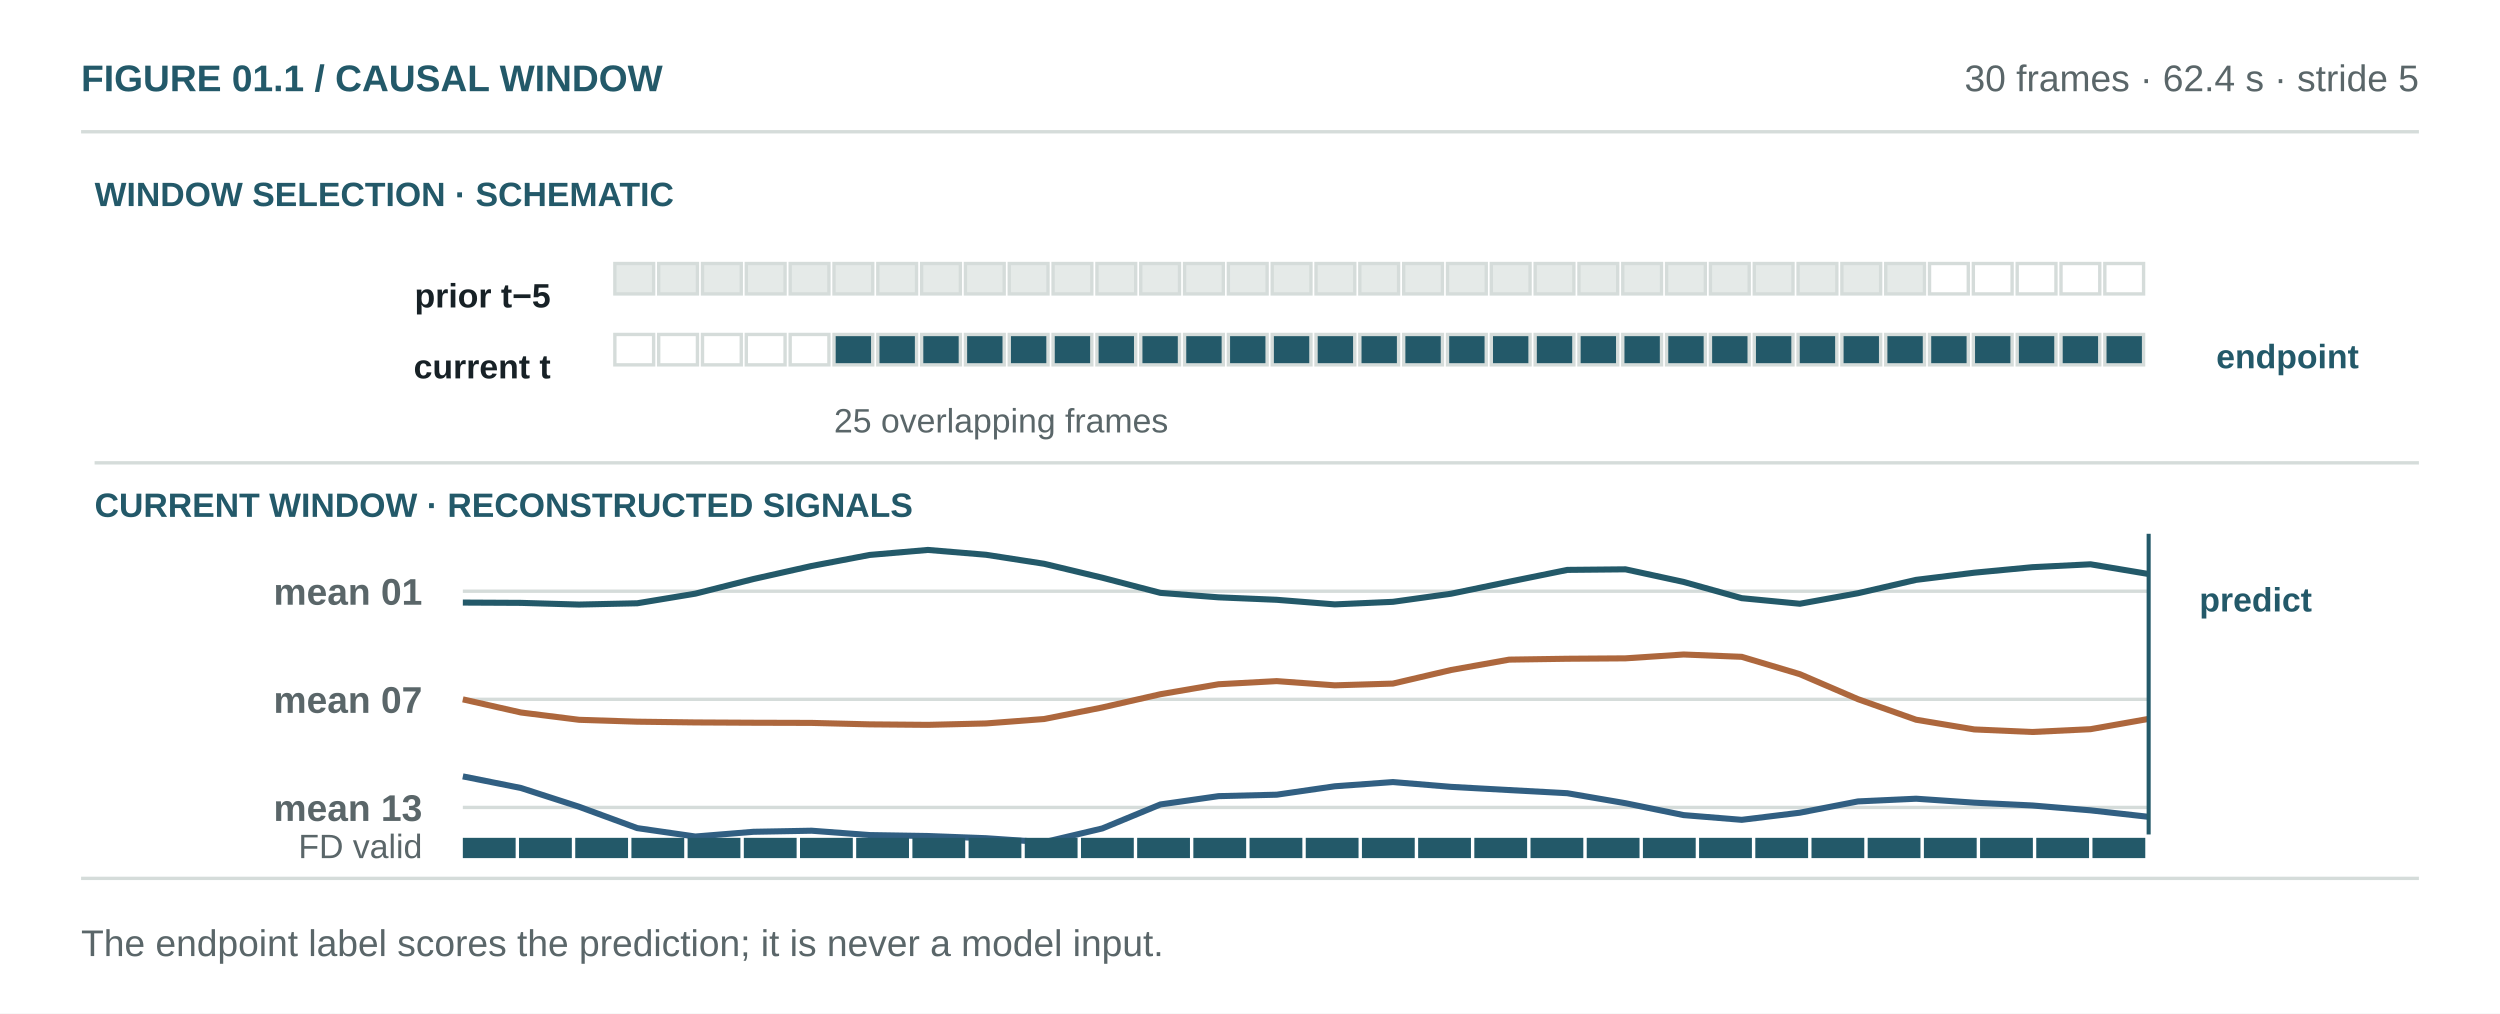
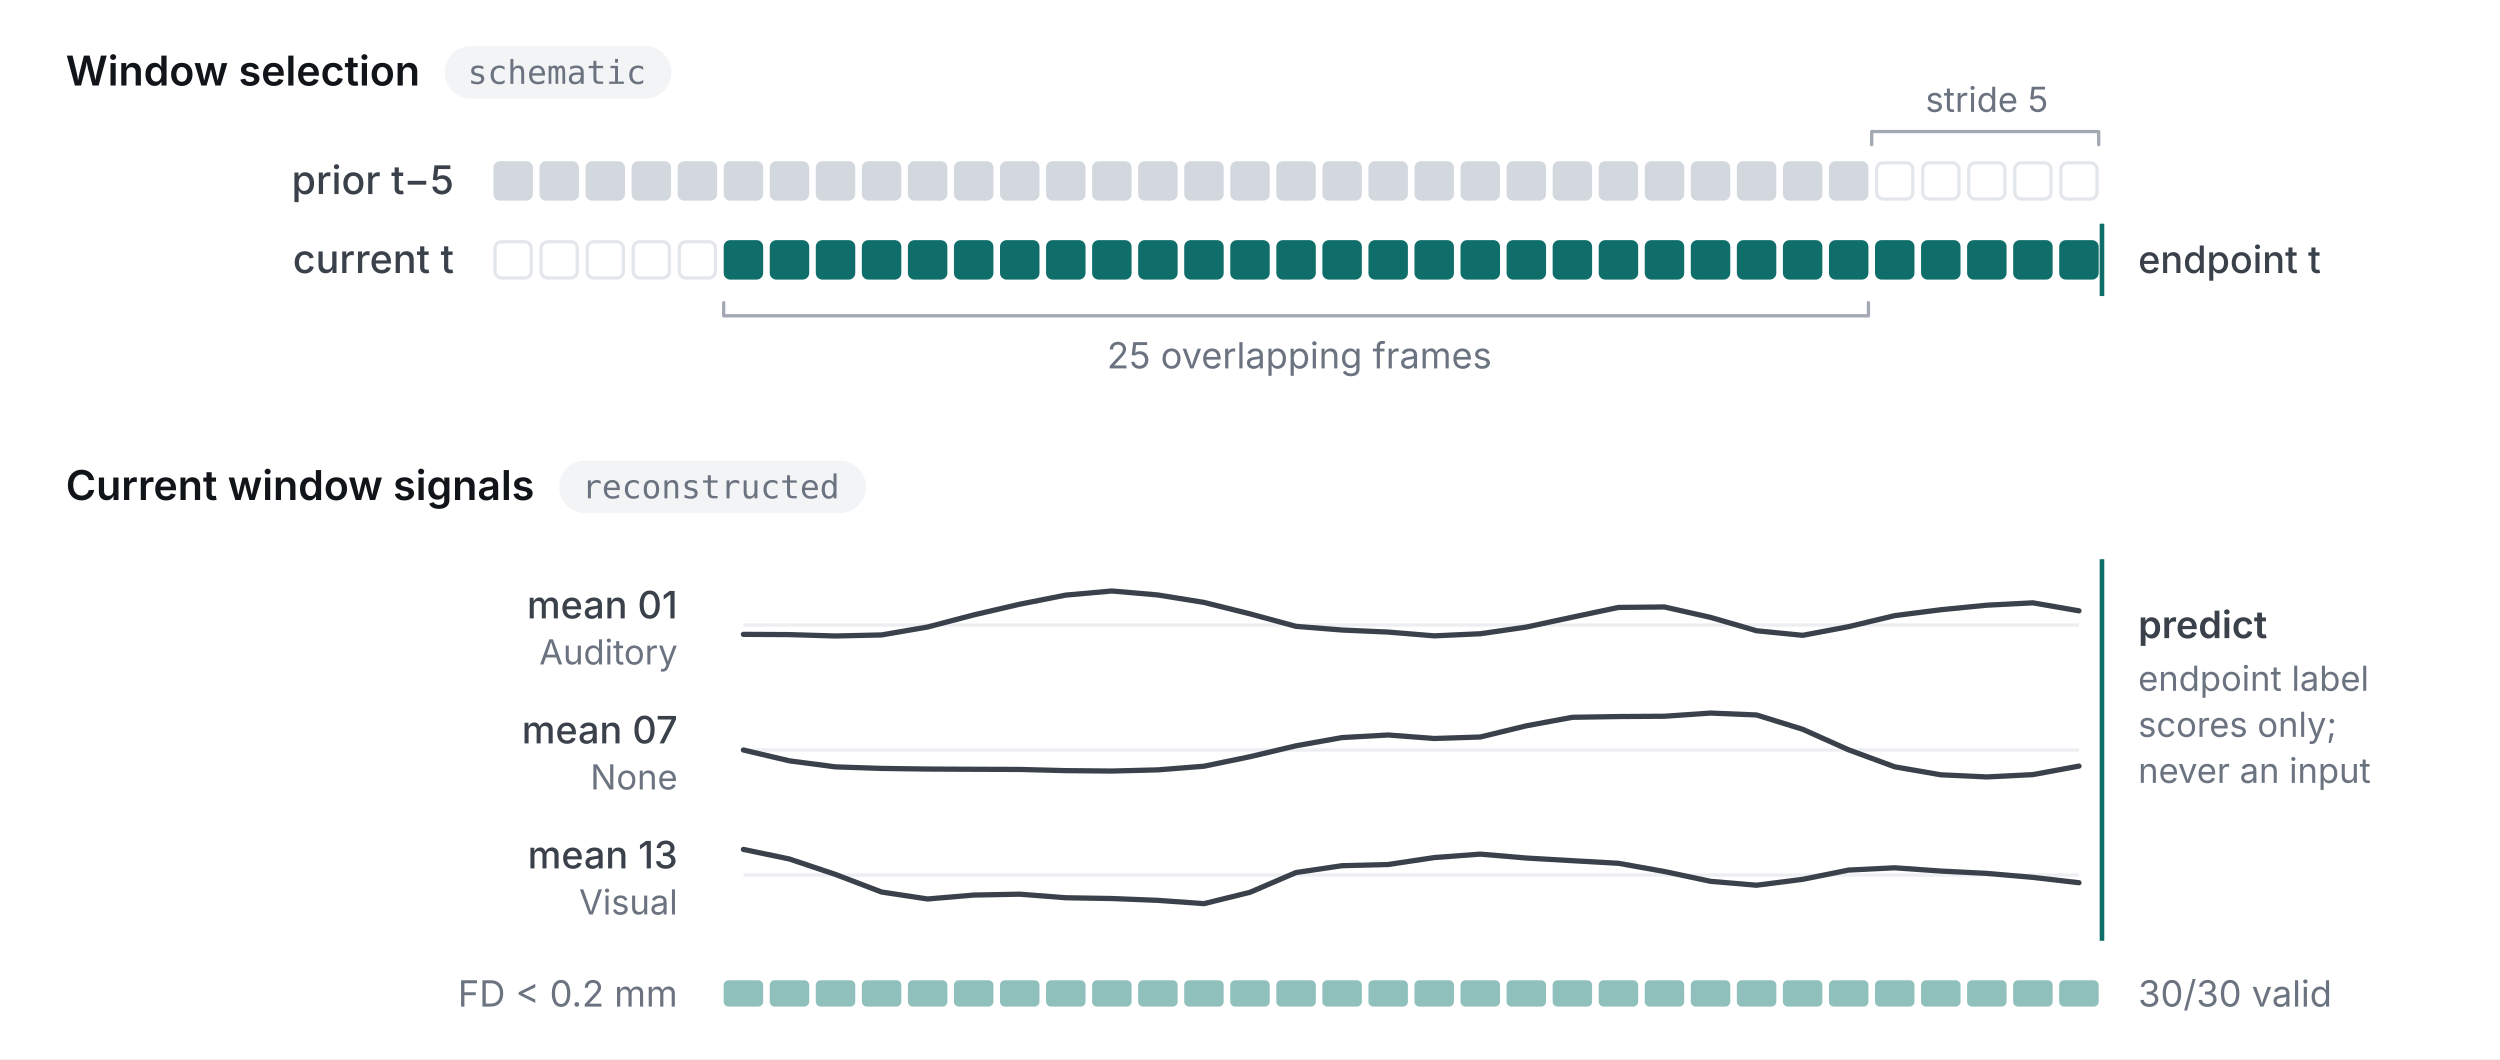
- <svg xmlns="http://www.w3.org/2000/svg" width="740" height="300" viewBox="0 0 740 300" role="img" aria-labelledby="title desc">
-   <rect width="740" height="300" fill="#ffffff" />
-   <text x="24.00" y="27.00" fill="#235969" font-size="11" font-weight="700" text-anchor="start" font-family="-apple-system,BlinkMacSystemFont,Segoe UI,Arial,sans-serif">FIGURE 01.1 / CAUSAL WINDOW</text>
-   <text x="716.00" y="27.00" fill="#5a6669" font-size="11" font-weight="400" text-anchor="end" font-family="-apple-system,BlinkMacSystemFont,Segoe UI,Arial,sans-serif">30 frames · 62.4 s · stride 5</text>
-   <line x1="24.00" y1="39.00" x2="716.00" y2="39.00" stroke="#d5dcda" stroke-width="1" opacity="1" />
-   <text x="28.00" y="61.00" fill="#235969" font-size="10" font-weight="700" text-anchor="start" font-family="-apple-system,BlinkMacSystemFont,Segoe UI,Arial,sans-serif">WINDOW SELECTION · SCHEMATIC</text>
-   <text x="163.00" y="91.00" fill="#172126" font-size="10" font-weight="600" text-anchor="end" font-family="-apple-system,BlinkMacSystemFont,Segoe UI,Arial,sans-serif">prior t−5</text>
-   <text x="163.00" y="112.00" fill="#172126" font-size="10" font-weight="600" text-anchor="end" font-family="-apple-system,BlinkMacSystemFont,Segoe UI,Arial,sans-serif">current t</text>
-   <rect x="182.00" y="78.00" width="11.47" height="9.00" fill="#e5eae8" stroke="#d5dcda" stroke-width="1" />
-   <rect x="182.00" y="99.00" width="11.47" height="9.00" fill="#ffffff" stroke="#d5dcda" stroke-width="1" />
-   <rect x="194.97" y="78.00" width="11.47" height="9.00" fill="#e5eae8" stroke="#d5dcda" stroke-width="1" />
-   <rect x="194.97" y="99.00" width="11.47" height="9.00" fill="#ffffff" stroke="#d5dcda" stroke-width="1" />
-   <rect x="207.94" y="78.00" width="11.47" height="9.00" fill="#e5eae8" stroke="#d5dcda" stroke-width="1" />
-   <rect x="207.94" y="99.00" width="11.47" height="9.00" fill="#ffffff" stroke="#d5dcda" stroke-width="1" />
-   <rect x="220.91" y="78.00" width="11.47" height="9.00" fill="#e5eae8" stroke="#d5dcda" stroke-width="1" />
-   <rect x="220.91" y="99.00" width="11.47" height="9.00" fill="#ffffff" stroke="#d5dcda" stroke-width="1" />
-   <rect x="233.89" y="78.00" width="11.47" height="9.00" fill="#e5eae8" stroke="#d5dcda" stroke-width="1" />
-   <rect x="233.89" y="99.00" width="11.47" height="9.00" fill="#ffffff" stroke="#d5dcda" stroke-width="1" />
-   <rect x="246.86" y="78.00" width="11.47" height="9.00" fill="#e5eae8" stroke="#d5dcda" stroke-width="1" />
-   <rect x="246.86" y="99.00" width="11.47" height="9.00" fill="#235969" stroke="#d5dcda" stroke-width="1" />
-   <rect x="259.83" y="78.00" width="11.47" height="9.00" fill="#e5eae8" stroke="#d5dcda" stroke-width="1" />
-   <rect x="259.83" y="99.00" width="11.47" height="9.00" fill="#235969" stroke="#d5dcda" stroke-width="1" />
-   <rect x="272.80" y="78.00" width="11.47" height="9.00" fill="#e5eae8" stroke="#d5dcda" stroke-width="1" />
-   <rect x="272.80" y="99.00" width="11.47" height="9.00" fill="#235969" stroke="#d5dcda" stroke-width="1" />
-   <rect x="285.77" y="78.00" width="11.47" height="9.00" fill="#e5eae8" stroke="#d5dcda" stroke-width="1" />
-   <rect x="285.77" y="99.00" width="11.47" height="9.00" fill="#235969" stroke="#d5dcda" stroke-width="1" />
-   <rect x="298.74" y="78.00" width="11.47" height="9.00" fill="#e5eae8" stroke="#d5dcda" stroke-width="1" />
-   <rect x="298.74" y="99.00" width="11.47" height="9.00" fill="#235969" stroke="#d5dcda" stroke-width="1" />
-   <rect x="311.71" y="78.00" width="11.47" height="9.00" fill="#e5eae8" stroke="#d5dcda" stroke-width="1" />
-   <rect x="311.71" y="99.00" width="11.47" height="9.00" fill="#235969" stroke="#d5dcda" stroke-width="1" />
-   <rect x="324.69" y="78.00" width="11.47" height="9.00" fill="#e5eae8" stroke="#d5dcda" stroke-width="1" />
-   <rect x="324.69" y="99.00" width="11.47" height="9.00" fill="#235969" stroke="#d5dcda" stroke-width="1" />
-   <rect x="337.66" y="78.00" width="11.47" height="9.00" fill="#e5eae8" stroke="#d5dcda" stroke-width="1" />
-   <rect x="337.66" y="99.00" width="11.47" height="9.00" fill="#235969" stroke="#d5dcda" stroke-width="1" />
-   <rect x="350.63" y="78.00" width="11.47" height="9.00" fill="#e5eae8" stroke="#d5dcda" stroke-width="1" />
-   <rect x="350.63" y="99.00" width="11.47" height="9.00" fill="#235969" stroke="#d5dcda" stroke-width="1" />
-   <rect x="363.60" y="78.00" width="11.47" height="9.00" fill="#e5eae8" stroke="#d5dcda" stroke-width="1" />
-   <rect x="363.60" y="99.00" width="11.47" height="9.00" fill="#235969" stroke="#d5dcda" stroke-width="1" />
-   <rect x="376.57" y="78.00" width="11.47" height="9.00" fill="#e5eae8" stroke="#d5dcda" stroke-width="1" />
-   <rect x="376.57" y="99.00" width="11.47" height="9.00" fill="#235969" stroke="#d5dcda" stroke-width="1" />
-   <rect x="389.54" y="78.00" width="11.47" height="9.00" fill="#e5eae8" stroke="#d5dcda" stroke-width="1" />
-   <rect x="389.54" y="99.00" width="11.47" height="9.00" fill="#235969" stroke="#d5dcda" stroke-width="1" />
-   <rect x="402.51" y="78.00" width="11.47" height="9.00" fill="#e5eae8" stroke="#d5dcda" stroke-width="1" />
-   <rect x="402.51" y="99.00" width="11.47" height="9.00" fill="#235969" stroke="#d5dcda" stroke-width="1" />
-   <rect x="415.49" y="78.00" width="11.47" height="9.00" fill="#e5eae8" stroke="#d5dcda" stroke-width="1" />
-   <rect x="415.49" y="99.00" width="11.47" height="9.00" fill="#235969" stroke="#d5dcda" stroke-width="1" />
-   <rect x="428.46" y="78.00" width="11.47" height="9.00" fill="#e5eae8" stroke="#d5dcda" stroke-width="1" />
-   <rect x="428.46" y="99.00" width="11.47" height="9.00" fill="#235969" stroke="#d5dcda" stroke-width="1" />
-   <rect x="441.43" y="78.00" width="11.47" height="9.00" fill="#e5eae8" stroke="#d5dcda" stroke-width="1" />
-   <rect x="441.43" y="99.00" width="11.47" height="9.00" fill="#235969" stroke="#d5dcda" stroke-width="1" />
-   <rect x="454.40" y="78.00" width="11.47" height="9.00" fill="#e5eae8" stroke="#d5dcda" stroke-width="1" />
-   <rect x="454.40" y="99.00" width="11.47" height="9.00" fill="#235969" stroke="#d5dcda" stroke-width="1" />
-   <rect x="467.37" y="78.00" width="11.47" height="9.00" fill="#e5eae8" stroke="#d5dcda" stroke-width="1" />
-   <rect x="467.37" y="99.00" width="11.47" height="9.00" fill="#235969" stroke="#d5dcda" stroke-width="1" />
-   <rect x="480.34" y="78.00" width="11.47" height="9.00" fill="#e5eae8" stroke="#d5dcda" stroke-width="1" />
-   <rect x="480.34" y="99.00" width="11.47" height="9.00" fill="#235969" stroke="#d5dcda" stroke-width="1" />
-   <rect x="493.31" y="78.00" width="11.47" height="9.00" fill="#e5eae8" stroke="#d5dcda" stroke-width="1" />
-   <rect x="493.31" y="99.00" width="11.47" height="9.00" fill="#235969" stroke="#d5dcda" stroke-width="1" />
-   <rect x="506.29" y="78.00" width="11.47" height="9.00" fill="#e5eae8" stroke="#d5dcda" stroke-width="1" />
-   <rect x="506.29" y="99.00" width="11.47" height="9.00" fill="#235969" stroke="#d5dcda" stroke-width="1" />
-   <rect x="519.26" y="78.00" width="11.47" height="9.00" fill="#e5eae8" stroke="#d5dcda" stroke-width="1" />
-   <rect x="519.26" y="99.00" width="11.47" height="9.00" fill="#235969" stroke="#d5dcda" stroke-width="1" />
-   <rect x="532.23" y="78.00" width="11.47" height="9.00" fill="#e5eae8" stroke="#d5dcda" stroke-width="1" />
-   <rect x="532.23" y="99.00" width="11.47" height="9.00" fill="#235969" stroke="#d5dcda" stroke-width="1" />
-   <rect x="545.20" y="78.00" width="11.47" height="9.00" fill="#e5eae8" stroke="#d5dcda" stroke-width="1" />
-   <rect x="545.20" y="99.00" width="11.47" height="9.00" fill="#235969" stroke="#d5dcda" stroke-width="1" />
-   <rect x="558.17" y="78.00" width="11.47" height="9.00" fill="#e5eae8" stroke="#d5dcda" stroke-width="1" />
-   <rect x="558.17" y="99.00" width="11.47" height="9.00" fill="#235969" stroke="#d5dcda" stroke-width="1" />
-   <rect x="571.14" y="78.00" width="11.47" height="9.00" fill="#ffffff" stroke="#d5dcda" stroke-width="1" />
-   <rect x="571.14" y="99.00" width="11.47" height="9.00" fill="#235969" stroke="#d5dcda" stroke-width="1" />
-   <rect x="584.11" y="78.00" width="11.47" height="9.00" fill="#ffffff" stroke="#d5dcda" stroke-width="1" />
-   <rect x="584.11" y="99.00" width="11.47" height="9.00" fill="#235969" stroke="#d5dcda" stroke-width="1" />
-   <rect x="597.09" y="78.00" width="11.47" height="9.00" fill="#ffffff" stroke="#d5dcda" stroke-width="1" />
-   <rect x="597.09" y="99.00" width="11.47" height="9.00" fill="#235969" stroke="#d5dcda" stroke-width="1" />
-   <rect x="610.06" y="78.00" width="11.47" height="9.00" fill="#ffffff" stroke="#d5dcda" stroke-width="1" />
-   <rect x="610.06" y="99.00" width="11.47" height="9.00" fill="#235969" stroke="#d5dcda" stroke-width="1" />
-   <rect x="623.03" y="78.00" width="11.47" height="9.00" fill="#ffffff" stroke="#d5dcda" stroke-width="1" />
-   <rect x="623.03" y="99.00" width="11.47" height="9.00" fill="#235969" stroke="#d5dcda" stroke-width="1" />
-   <text x="246.86" y="128.00" fill="#5a6669" font-size="10" font-weight="400" text-anchor="start" font-family="-apple-system,BlinkMacSystemFont,Segoe UI,Arial,sans-serif">25 overlapping frames</text>
-   <text x="656.00" y="109.00" fill="#235969" font-size="10" font-weight="600" text-anchor="start" font-family="-apple-system,BlinkMacSystemFont,Segoe UI,Arial,sans-serif">endpoint</text>
-   <line x1="28.00" y1="137.00" x2="716.00" y2="137.00" stroke="#d5dcda" stroke-width="1" opacity="1" />
-   <text x="28.00" y="153.00" fill="#235969" font-size="10" font-weight="700" text-anchor="start" font-family="-apple-system,BlinkMacSystemFont,Segoe UI,Arial,sans-serif">CURRENT WINDOW · RECONSTRUCTED SIGNALS</text>
-   <line x1="137.00" y1="175.00" x2="636.00" y2="175.00" stroke="#d5dcda" stroke-width="1" opacity="1" />
-   <text x="125.00" y="179.00" fill="#5a6669" font-size="11" font-weight="600" text-anchor="end" font-family="-apple-system,BlinkMacSystemFont,Segoe UI,Arial,sans-serif">mean 01</text>
-   <polyline points="137.00,178.36 154.21,178.45 171.41,178.95 188.62,178.57 205.83,175.72 223.03,171.39 240.24,167.53 257.45,164.26 274.66,162.78 291.86,164.21 309.07,166.88 326.28,171.00 343.48,175.49 360.69,176.81 377.90,177.54 395.10,178.90 412.31,178.14 429.52,175.74 446.72,172.19 463.93,168.69 481.14,168.52 498.34,172.25 515.55,177.06 532.76,178.71 549.97,175.59 567.17,171.64 584.38,169.52 601.59,167.89 618.79,167.03 636.00,169.91" fill="none" stroke="#235969" stroke-width="1.8" />
-   <line x1="137.00" y1="207.00" x2="636.00" y2="207.00" stroke="#d5dcda" stroke-width="1" opacity="1" />
-   <text x="125.00" y="211.00" fill="#5a6669" font-size="11" font-weight="600" text-anchor="end" font-family="-apple-system,BlinkMacSystemFont,Segoe UI,Arial,sans-serif">mean 07</text>
-   <polyline points="137.00,207.01 154.21,210.90 171.41,213.06 188.62,213.62 205.83,213.84 223.03,213.93 240.24,213.98 257.45,214.41 274.66,214.56 291.86,214.14 309.07,212.83 326.28,209.41 343.48,205.49 360.69,202.54 377.90,201.61 395.10,202.86 412.31,202.34 429.52,198.32 446.72,195.25 463.93,194.99 481.14,194.87 498.34,193.73 515.55,194.42 532.76,199.56 549.97,206.96 567.17,213.04 584.38,215.91 601.59,216.67 618.79,215.84 636.00,212.79" fill="none" stroke="#ad673d" stroke-width="1.8" />
-   <line x1="137.00" y1="239.00" x2="636.00" y2="239.00" stroke="#d5dcda" stroke-width="1" opacity="1" />
-   <text x="125.00" y="243.00" fill="#5a6669" font-size="11" font-weight="600" text-anchor="end" font-family="-apple-system,BlinkMacSystemFont,Segoe UI,Arial,sans-serif">mean 13</text>
-   <polyline points="137.00,229.81 154.21,233.25 171.41,238.80 188.62,245.12 205.83,247.61 223.03,246.21 240.24,245.89 257.45,247.18 274.66,247.46 291.86,248.11 309.07,249.29 326.28,245.22 343.48,238.12 360.69,235.66 377.90,235.23 395.10,232.74 412.31,231.49 429.52,232.91 446.72,233.86 463.93,234.79 481.14,237.75 498.34,241.27 515.55,242.67 532.76,240.56 549.97,237.22 567.17,236.42 584.38,237.59 601.59,238.42 618.79,239.86 636.00,241.78" fill="none" stroke="#315f82" stroke-width="1.8" />
-   <line x1="636.00" y1="158.00" x2="636.00" y2="247.00" stroke="#235969" stroke-width="1.2" opacity="1" />
-   <text x="651.00" y="181.00" fill="#235969" font-size="10" font-weight="600" text-anchor="start" font-family="-apple-system,BlinkMacSystemFont,Segoe UI,Arial,sans-serif">predict</text>
-   <text x="125.00" y="254.00" fill="#5a6669" font-size="10" font-weight="400" text-anchor="end" font-family="-apple-system,BlinkMacSystemFont,Segoe UI,Arial,sans-serif">FD valid</text>
-   <rect x="137.00" y="248.00" width="15.63" height="6.00" fill="#235969" />
-   <rect x="153.63" y="248.00" width="15.63" height="6.00" fill="#235969" />
-   <rect x="170.27" y="248.00" width="15.63" height="6.00" fill="#235969" />
-   <rect x="186.90" y="248.00" width="15.63" height="6.00" fill="#235969" />
-   <rect x="203.53" y="248.00" width="15.63" height="6.00" fill="#235969" />
-   <rect x="220.17" y="248.00" width="15.63" height="6.00" fill="#235969" />
-   <rect x="236.80" y="248.00" width="15.63" height="6.00" fill="#235969" />
-   <rect x="253.43" y="248.00" width="15.63" height="6.00" fill="#235969" />
-   <rect x="270.07" y="248.00" width="15.63" height="6.00" fill="#235969" />
-   <rect x="286.70" y="248.00" width="15.63" height="6.00" fill="#235969" />
-   <rect x="303.33" y="248.00" width="15.63" height="6.00" fill="#235969" />
-   <rect x="319.97" y="248.00" width="15.63" height="6.00" fill="#235969" />
-   <rect x="336.60" y="248.00" width="15.63" height="6.00" fill="#235969" />
-   <rect x="353.23" y="248.00" width="15.63" height="6.00" fill="#235969" />
-   <rect x="369.87" y="248.00" width="15.63" height="6.00" fill="#235969" />
-   <rect x="386.50" y="248.00" width="15.63" height="6.00" fill="#235969" />
-   <rect x="403.13" y="248.00" width="15.63" height="6.00" fill="#235969" />
-   <rect x="419.77" y="248.00" width="15.63" height="6.00" fill="#235969" />
-   <rect x="436.40" y="248.00" width="15.63" height="6.00" fill="#235969" />
-   <rect x="453.03" y="248.00" width="15.63" height="6.00" fill="#235969" />
-   <rect x="469.67" y="248.00" width="15.63" height="6.00" fill="#235969" />
-   <rect x="486.30" y="248.00" width="15.63" height="6.00" fill="#235969" />
-   <rect x="502.93" y="248.00" width="15.63" height="6.00" fill="#235969" />
-   <rect x="519.57" y="248.00" width="15.63" height="6.00" fill="#235969" />
-   <rect x="536.20" y="248.00" width="15.63" height="6.00" fill="#235969" />
-   <rect x="552.83" y="248.00" width="15.63" height="6.00" fill="#235969" />
-   <rect x="569.47" y="248.00" width="15.63" height="6.00" fill="#235969" />
-   <rect x="586.10" y="248.00" width="15.63" height="6.00" fill="#235969" />
-   <rect x="602.73" y="248.00" width="15.63" height="6.00" fill="#235969" />
-   <rect x="619.37" y="248.00" width="15.63" height="6.00" fill="#235969" />
-   <line x1="24.00" y1="260.00" x2="716.00" y2="260.00" stroke="#d5dcda" stroke-width="1" opacity="1" />
-   <text x="24.00" y="283.00" fill="#5a6669" font-size="11" font-weight="400" text-anchor="start" font-family="-apple-system,BlinkMacSystemFont,Segoe UI,Arial,sans-serif">The endpoint label scores the prediction; it is never a model input.</text>
+ <svg xmlns="http://www.w3.org/2000/svg" width="760" height="322" viewBox="0 0 760 322" role="img" aria-labelledby="title desc" font-family="-apple-system,BlinkMacSystemFont,'Segoe UI',Inter,Roboto,Helvetica,Arial,sans-serif">
+   <rect width="760" height="322" fill="#ffffff" />
+   <text x="20.00" y="26.00" fill="#111418" font-size="12.5" font-weight="600" text-anchor="start">Window selection</text>
+   <rect x="135.18" y="14.00" width="68.90" height="16.00" fill="#f3f4f6" rx="8" />
+   <text x="142.18" y="25.50" fill="#6b7380" font-size="10" font-weight="500" text-anchor="start" font-family="'SF Mono',ui-monospace,SFMono-Regular,Menlo,Consolas,monospace">schematic</text>
+   <text x="138.00" y="59.00" fill="#3a414b" font-size="12" font-weight="500" text-anchor="end">prior t−5</text>
+   <text x="138.00" y="83.00" fill="#3a414b" font-size="12" font-weight="500" text-anchor="end">current t</text>
+   <rect x="150.00" y="49.00" width="12.00" height="12.00" fill="#d3d8de" rx="2" />
+   <rect x="150.50" y="73.50" width="11.00" height="11.00" fill="#ffffff" stroke="#e3e6ea" stroke-width="1" rx="2" />
+   <rect x="164.00" y="49.00" width="12.00" height="12.00" fill="#d3d8de" rx="2" />
+   <rect x="164.50" y="73.50" width="11.00" height="11.00" fill="#ffffff" stroke="#e3e6ea" stroke-width="1" rx="2" />
+   <rect x="178.00" y="49.00" width="12.00" height="12.00" fill="#d3d8de" rx="2" />
+   <rect x="178.50" y="73.50" width="11.00" height="11.00" fill="#ffffff" stroke="#e3e6ea" stroke-width="1" rx="2" />
+   <rect x="192.00" y="49.00" width="12.00" height="12.00" fill="#d3d8de" rx="2" />
+   <rect x="192.50" y="73.50" width="11.00" height="11.00" fill="#ffffff" stroke="#e3e6ea" stroke-width="1" rx="2" />
+   <rect x="206.00" y="49.00" width="12.00" height="12.00" fill="#d3d8de" rx="2" />
+   <rect x="206.50" y="73.50" width="11.00" height="11.00" fill="#ffffff" stroke="#e3e6ea" stroke-width="1" rx="2" />
+   <rect x="220.00" y="49.00" width="12.00" height="12.00" fill="#d3d8de" rx="2" />
+   <rect x="220.00" y="73.00" width="12.00" height="12.00" fill="#0f6e6a" rx="2" />
+   <rect x="234.00" y="49.00" width="12.00" height="12.00" fill="#d3d8de" rx="2" />
+   <rect x="234.00" y="73.00" width="12.00" height="12.00" fill="#0f6e6a" rx="2" />
+   <rect x="248.00" y="49.00" width="12.00" height="12.00" fill="#d3d8de" rx="2" />
+   <rect x="248.00" y="73.00" width="12.00" height="12.00" fill="#0f6e6a" rx="2" />
+   <rect x="262.00" y="49.00" width="12.00" height="12.00" fill="#d3d8de" rx="2" />
+   <rect x="262.00" y="73.00" width="12.00" height="12.00" fill="#0f6e6a" rx="2" />
+   <rect x="276.00" y="49.00" width="12.00" height="12.00" fill="#d3d8de" rx="2" />
+   <rect x="276.00" y="73.00" width="12.00" height="12.00" fill="#0f6e6a" rx="2" />
+   <rect x="290.00" y="49.00" width="12.00" height="12.00" fill="#d3d8de" rx="2" />
+   <rect x="290.00" y="73.00" width="12.00" height="12.00" fill="#0f6e6a" rx="2" />
+   <rect x="304.00" y="49.00" width="12.00" height="12.00" fill="#d3d8de" rx="2" />
+   <rect x="304.00" y="73.00" width="12.00" height="12.00" fill="#0f6e6a" rx="2" />
+   <rect x="318.00" y="49.00" width="12.00" height="12.00" fill="#d3d8de" rx="2" />
+   <rect x="318.00" y="73.00" width="12.00" height="12.00" fill="#0f6e6a" rx="2" />
+   <rect x="332.00" y="49.00" width="12.00" height="12.00" fill="#d3d8de" rx="2" />
+   <rect x="332.00" y="73.00" width="12.00" height="12.00" fill="#0f6e6a" rx="2" />
+   <rect x="346.00" y="49.00" width="12.00" height="12.00" fill="#d3d8de" rx="2" />
+   <rect x="346.00" y="73.00" width="12.00" height="12.00" fill="#0f6e6a" rx="2" />
+   <rect x="360.00" y="49.00" width="12.00" height="12.00" fill="#d3d8de" rx="2" />
+   <rect x="360.00" y="73.00" width="12.00" height="12.00" fill="#0f6e6a" rx="2" />
+   <rect x="374.00" y="49.00" width="12.00" height="12.00" fill="#d3d8de" rx="2" />
+   <rect x="374.00" y="73.00" width="12.00" height="12.00" fill="#0f6e6a" rx="2" />
+   <rect x="388.00" y="49.00" width="12.00" height="12.00" fill="#d3d8de" rx="2" />
+   <rect x="388.00" y="73.00" width="12.00" height="12.00" fill="#0f6e6a" rx="2" />
+   <rect x="402.00" y="49.00" width="12.00" height="12.00" fill="#d3d8de" rx="2" />
+   <rect x="402.00" y="73.00" width="12.00" height="12.00" fill="#0f6e6a" rx="2" />
+   <rect x="416.00" y="49.00" width="12.00" height="12.00" fill="#d3d8de" rx="2" />
+   <rect x="416.00" y="73.00" width="12.00" height="12.00" fill="#0f6e6a" rx="2" />
+   <rect x="430.00" y="49.00" width="12.00" height="12.00" fill="#d3d8de" rx="2" />
+   <rect x="430.00" y="73.00" width="12.00" height="12.00" fill="#0f6e6a" rx="2" />
+   <rect x="444.00" y="49.00" width="12.00" height="12.00" fill="#d3d8de" rx="2" />
+   <rect x="444.00" y="73.00" width="12.00" height="12.00" fill="#0f6e6a" rx="2" />
+   <rect x="458.00" y="49.00" width="12.00" height="12.00" fill="#d3d8de" rx="2" />
+   <rect x="458.00" y="73.00" width="12.00" height="12.00" fill="#0f6e6a" rx="2" />
+   <rect x="472.00" y="49.00" width="12.00" height="12.00" fill="#d3d8de" rx="2" />
+   <rect x="472.00" y="73.00" width="12.00" height="12.00" fill="#0f6e6a" rx="2" />
+   <rect x="486.00" y="49.00" width="12.00" height="12.00" fill="#d3d8de" rx="2" />
+   <rect x="486.00" y="73.00" width="12.00" height="12.00" fill="#0f6e6a" rx="2" />
+   <rect x="500.00" y="49.00" width="12.00" height="12.00" fill="#d3d8de" rx="2" />
+   <rect x="500.00" y="73.00" width="12.00" height="12.00" fill="#0f6e6a" rx="2" />
+   <rect x="514.00" y="49.00" width="12.00" height="12.00" fill="#d3d8de" rx="2" />
+   <rect x="514.00" y="73.00" width="12.00" height="12.00" fill="#0f6e6a" rx="2" />
+   <rect x="528.00" y="49.00" width="12.00" height="12.00" fill="#d3d8de" rx="2" />
+   <rect x="528.00" y="73.00" width="12.00" height="12.00" fill="#0f6e6a" rx="2" />
+   <rect x="542.00" y="49.00" width="12.00" height="12.00" fill="#d3d8de" rx="2" />
+   <rect x="542.00" y="73.00" width="12.00" height="12.00" fill="#0f6e6a" rx="2" />
+   <rect x="556.00" y="49.00" width="12.00" height="12.00" fill="#d3d8de" rx="2" />
+   <rect x="556.00" y="73.00" width="12.00" height="12.00" fill="#0f6e6a" rx="2" />
+   <rect x="570.50" y="49.50" width="11.00" height="11.00" fill="#ffffff" stroke="#e3e6ea" stroke-width="1" rx="2" />
+   <rect x="570.00" y="73.00" width="12.00" height="12.00" fill="#0f6e6a" rx="2" />
+   <rect x="584.50" y="49.50" width="11.00" height="11.00" fill="#ffffff" stroke="#e3e6ea" stroke-width="1" rx="2" />
+   <rect x="584.00" y="73.00" width="12.00" height="12.00" fill="#0f6e6a" rx="2" />
+   <rect x="598.50" y="49.50" width="11.00" height="11.00" fill="#ffffff" stroke="#e3e6ea" stroke-width="1" rx="2" />
+   <rect x="598.00" y="73.00" width="12.00" height="12.00" fill="#0f6e6a" rx="2" />
+   <rect x="612.50" y="49.50" width="11.00" height="11.00" fill="#ffffff" stroke="#e3e6ea" stroke-width="1" rx="2" />
+   <rect x="612.00" y="73.00" width="12.00" height="12.00" fill="#0f6e6a" rx="2" />
+   <rect x="626.50" y="49.50" width="11.00" height="11.00" fill="#ffffff" stroke="#e3e6ea" stroke-width="1" rx="2" />
+   <rect x="626.00" y="73.00" width="12.00" height="12.00" fill="#0f6e6a" rx="2" />
+   <polyline points="569.00,44.00 569.00,40.00 638.00,40.00 638.00,44.00" fill="none" stroke="#a3a9b2" stroke-width="1" stroke-linejoin="round" stroke-linecap="round" opacity="1" />
+   <text x="604.00" y="34.00" fill="#6b7380" font-size="10.5" font-weight="400" text-anchor="middle">stride 5</text>
+   <polyline points="220.00,92.00 220.00,96.00 568.00,96.00 568.00,92.00" fill="none" stroke="#a3a9b2" stroke-width="1" stroke-linejoin="round" stroke-linecap="round" opacity="1" />
+   <text x="395.00" y="112.00" fill="#6b7380" font-size="11" font-weight="400" text-anchor="middle">25 overlapping frames</text>
+   <line x1="639.00" y1="68.00" x2="639.00" y2="90.00" stroke="#0f6e6a" stroke-width="1.4" opacity="1" stroke-linecap="butt" />
+   <text x="650.00" y="83.00" fill="#3a414b" font-size="11.5" font-weight="500" text-anchor="start">endpoint t</text>
+   <text x="20.00" y="152.00" fill="#111418" font-size="12.5" font-weight="600" text-anchor="start">Current window signals</text>
+   <rect x="169.96" y="140.00" width="93.30" height="16.00" fill="#f3f4f6" rx="8" />
+   <text x="176.96" y="151.50" fill="#6b7380" font-size="10" font-weight="500" text-anchor="start" font-family="'SF Mono',ui-monospace,SFMono-Regular,Menlo,Consolas,monospace">reconstructed</text>
+   <line x1="226.00" y1="190.00" x2="632.00" y2="190.00" stroke="#eceef1" stroke-width="1" opacity="1" stroke-linecap="butt" />
+   <text x="206.00" y="188.00" fill="#3a414b" font-size="11.5" font-weight="500" text-anchor="end">mean 01</text>
+   <text x="206.00" y="202.00" fill="#6b7380" font-size="10.5" font-weight="400" text-anchor="end">Auditory</text>
+   <polyline points="226.00,192.84 240.00,192.92 254.00,193.34 268.00,193.02 282.00,190.61 296.00,186.94 310.00,183.68 324.00,180.91 338.00,179.66 352.00,180.87 366.00,183.13 380.00,186.61 394.00,190.41 408.00,191.53 422.00,192.15 436.00,193.30 450.00,192.66 464.00,190.63 478.00,187.62 492.00,184.66 506.00,184.52 520.00,187.68 534.00,191.75 548.00,193.14 562.00,190.50 576.00,187.15 590.00,185.36 604.00,183.98 618.00,183.26 632.00,185.69" fill="none" stroke="#3a414b" stroke-width="1.6" stroke-linejoin="round" stroke-linecap="round" opacity="1" />
+   <line x1="226.00" y1="228.00" x2="632.00" y2="228.00" stroke="#eceef1" stroke-width="1" opacity="1" stroke-linecap="butt" />
+   <text x="206.00" y="226.00" fill="#3a414b" font-size="11.5" font-weight="500" text-anchor="end">mean 07</text>
+   <text x="206.00" y="240.00" fill="#6b7380" font-size="10.5" font-weight="400" text-anchor="end">None</text>
+   <polyline points="226.00,228.00 240.00,231.30 254.00,233.13 268.00,233.60 282.00,233.79 296.00,233.86 310.00,233.91 324.00,234.27 338.00,234.40 352.00,234.04 366.00,232.93 380.00,230.04 394.00,226.72 408.00,224.22 422.00,223.44 436.00,224.50 450.00,224.05 464.00,220.65 478.00,218.06 492.00,217.83 506.00,217.74 520.00,216.77 534.00,217.35 548.00,221.70 562.00,227.96 576.00,233.11 590.00,235.54 604.00,236.19 618.00,235.48 632.00,232.90" fill="none" stroke="#3a414b" stroke-width="1.6" stroke-linejoin="round" stroke-linecap="round" opacity="1" />
+   <line x1="226.00" y1="266.00" x2="632.00" y2="266.00" stroke="#eceef1" stroke-width="1" opacity="1" stroke-linecap="butt" />
+   <text x="206.00" y="264.00" fill="#3a414b" font-size="11.5" font-weight="500" text-anchor="end">mean 13</text>
+   <text x="206.00" y="278.00" fill="#6b7380" font-size="10.5" font-weight="400" text-anchor="end">Visual</text>
+   <polyline points="226.00,258.22 240.00,261.14 254.00,265.83 268.00,271.18 282.00,273.29 296.00,272.10 310.00,271.83 324.00,272.92 338.00,273.15 352.00,273.71 366.00,274.71 380.00,271.26 394.00,265.25 408.00,263.17 422.00,262.81 436.00,260.70 450.00,259.65 464.00,260.84 478.00,261.65 492.00,262.44 506.00,264.94 520.00,267.92 534.00,269.11 548.00,267.32 562.00,264.50 576.00,263.81 590.00,264.80 604.00,265.51 618.00,266.72 632.00,268.35" fill="none" stroke="#3a414b" stroke-width="1.6" stroke-linejoin="round" stroke-linecap="round" opacity="1" />
+   <text x="206.00" y="306.00" fill="#6b7380" font-size="11" font-weight="400" text-anchor="end">FD &lt; 0.2 mm</text>
+   <rect x="220.00" y="298.00" width="12.00" height="8.00" fill="#8fc0bb" rx="1.5" />
+   <rect x="234.00" y="298.00" width="12.00" height="8.00" fill="#8fc0bb" rx="1.5" />
+   <rect x="248.00" y="298.00" width="12.00" height="8.00" fill="#8fc0bb" rx="1.5" />
+   <rect x="262.00" y="298.00" width="12.00" height="8.00" fill="#8fc0bb" rx="1.5" />
+   <rect x="276.00" y="298.00" width="12.00" height="8.00" fill="#8fc0bb" rx="1.5" />
+   <rect x="290.00" y="298.00" width="12.00" height="8.00" fill="#8fc0bb" rx="1.5" />
+   <rect x="304.00" y="298.00" width="12.00" height="8.00" fill="#8fc0bb" rx="1.5" />
+   <rect x="318.00" y="298.00" width="12.00" height="8.00" fill="#8fc0bb" rx="1.5" />
+   <rect x="332.00" y="298.00" width="12.00" height="8.00" fill="#8fc0bb" rx="1.5" />
+   <rect x="346.00" y="298.00" width="12.00" height="8.00" fill="#8fc0bb" rx="1.5" />
+   <rect x="360.00" y="298.00" width="12.00" height="8.00" fill="#8fc0bb" rx="1.5" />
+   <rect x="374.00" y="298.00" width="12.00" height="8.00" fill="#8fc0bb" rx="1.5" />
+   <rect x="388.00" y="298.00" width="12.00" height="8.00" fill="#8fc0bb" rx="1.5" />
+   <rect x="402.00" y="298.00" width="12.00" height="8.00" fill="#8fc0bb" rx="1.5" />
+   <rect x="416.00" y="298.00" width="12.00" height="8.00" fill="#8fc0bb" rx="1.5" />
+   <rect x="430.00" y="298.00" width="12.00" height="8.00" fill="#8fc0bb" rx="1.5" />
+   <rect x="444.00" y="298.00" width="12.00" height="8.00" fill="#8fc0bb" rx="1.5" />
+   <rect x="458.00" y="298.00" width="12.00" height="8.00" fill="#8fc0bb" rx="1.5" />
+   <rect x="472.00" y="298.00" width="12.00" height="8.00" fill="#8fc0bb" rx="1.5" />
+   <rect x="486.00" y="298.00" width="12.00" height="8.00" fill="#8fc0bb" rx="1.5" />
+   <rect x="500.00" y="298.00" width="12.00" height="8.00" fill="#8fc0bb" rx="1.5" />
+   <rect x="514.00" y="298.00" width="12.00" height="8.00" fill="#8fc0bb" rx="1.5" />
+   <rect x="528.00" y="298.00" width="12.00" height="8.00" fill="#8fc0bb" rx="1.5" />
+   <rect x="542.00" y="298.00" width="12.00" height="8.00" fill="#8fc0bb" rx="1.5" />
+   <rect x="556.00" y="298.00" width="12.00" height="8.00" fill="#8fc0bb" rx="1.5" />
+   <rect x="570.00" y="298.00" width="12.00" height="8.00" fill="#8fc0bb" rx="1.5" />
+   <rect x="584.00" y="298.00" width="12.00" height="8.00" fill="#8fc0bb" rx="1.5" />
+   <rect x="598.00" y="298.00" width="12.00" height="8.00" fill="#8fc0bb" rx="1.5" />
+   <rect x="612.00" y="298.00" width="12.00" height="8.00" fill="#8fc0bb" rx="1.5" />
+   <rect x="626.00" y="298.00" width="12.00" height="8.00" fill="#8fc0bb" rx="1.5" />
+   <text x="650.00" y="306.00" fill="#6b7380" font-size="11" font-weight="400" text-anchor="start">30/30 valid</text>
+   <line x1="639.00" y1="170.00" x2="639.00" y2="286.00" stroke="#0f6e6a" stroke-width="1.4" opacity="1" stroke-linecap="butt" />
+   <text x="650.00" y="194.00" fill="#3a414b" font-size="11.5" font-weight="600" text-anchor="start">predict</text>
+   <text x="650.00" y="210.00" fill="#6b7380" font-size="10.5" font-weight="400" text-anchor="start">endpoint label</text>
+   <text x="650.00" y="224.00" fill="#6b7380" font-size="10.5" font-weight="400" text-anchor="start">scores only;</text>
+   <text x="650.00" y="238.00" fill="#6b7380" font-size="10.5" font-weight="400" text-anchor="start">never an input</text>
</svg>
